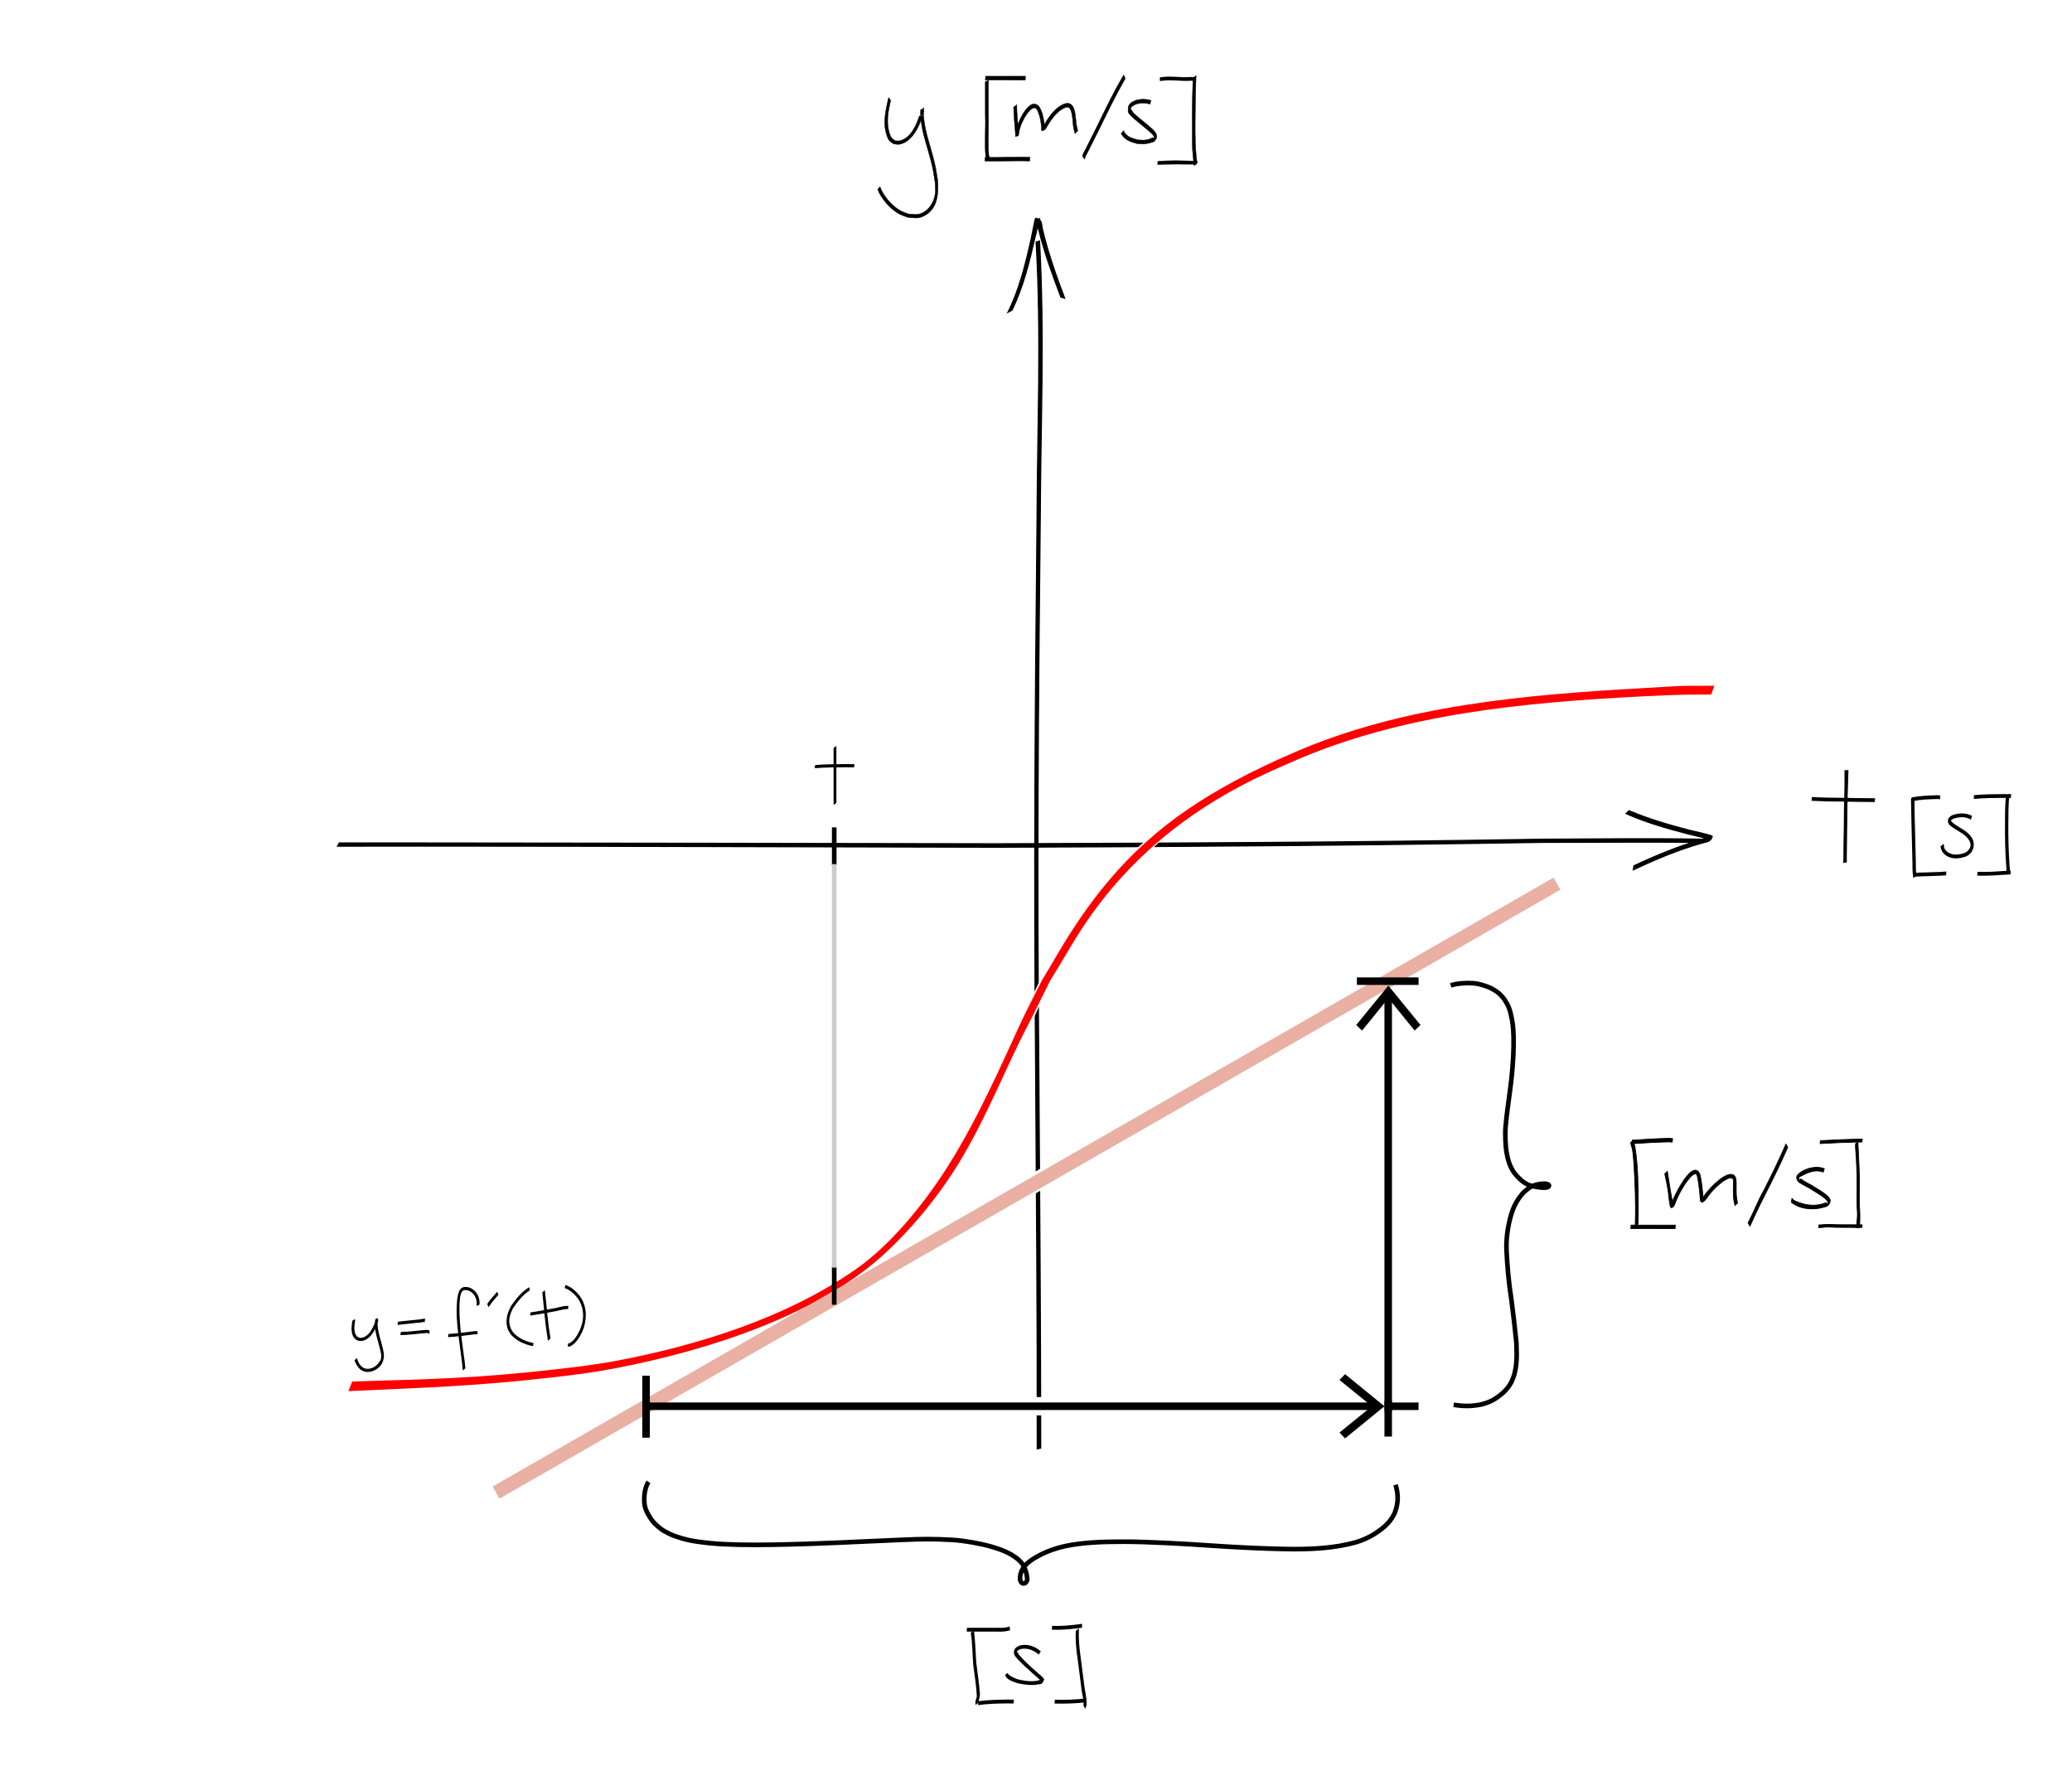
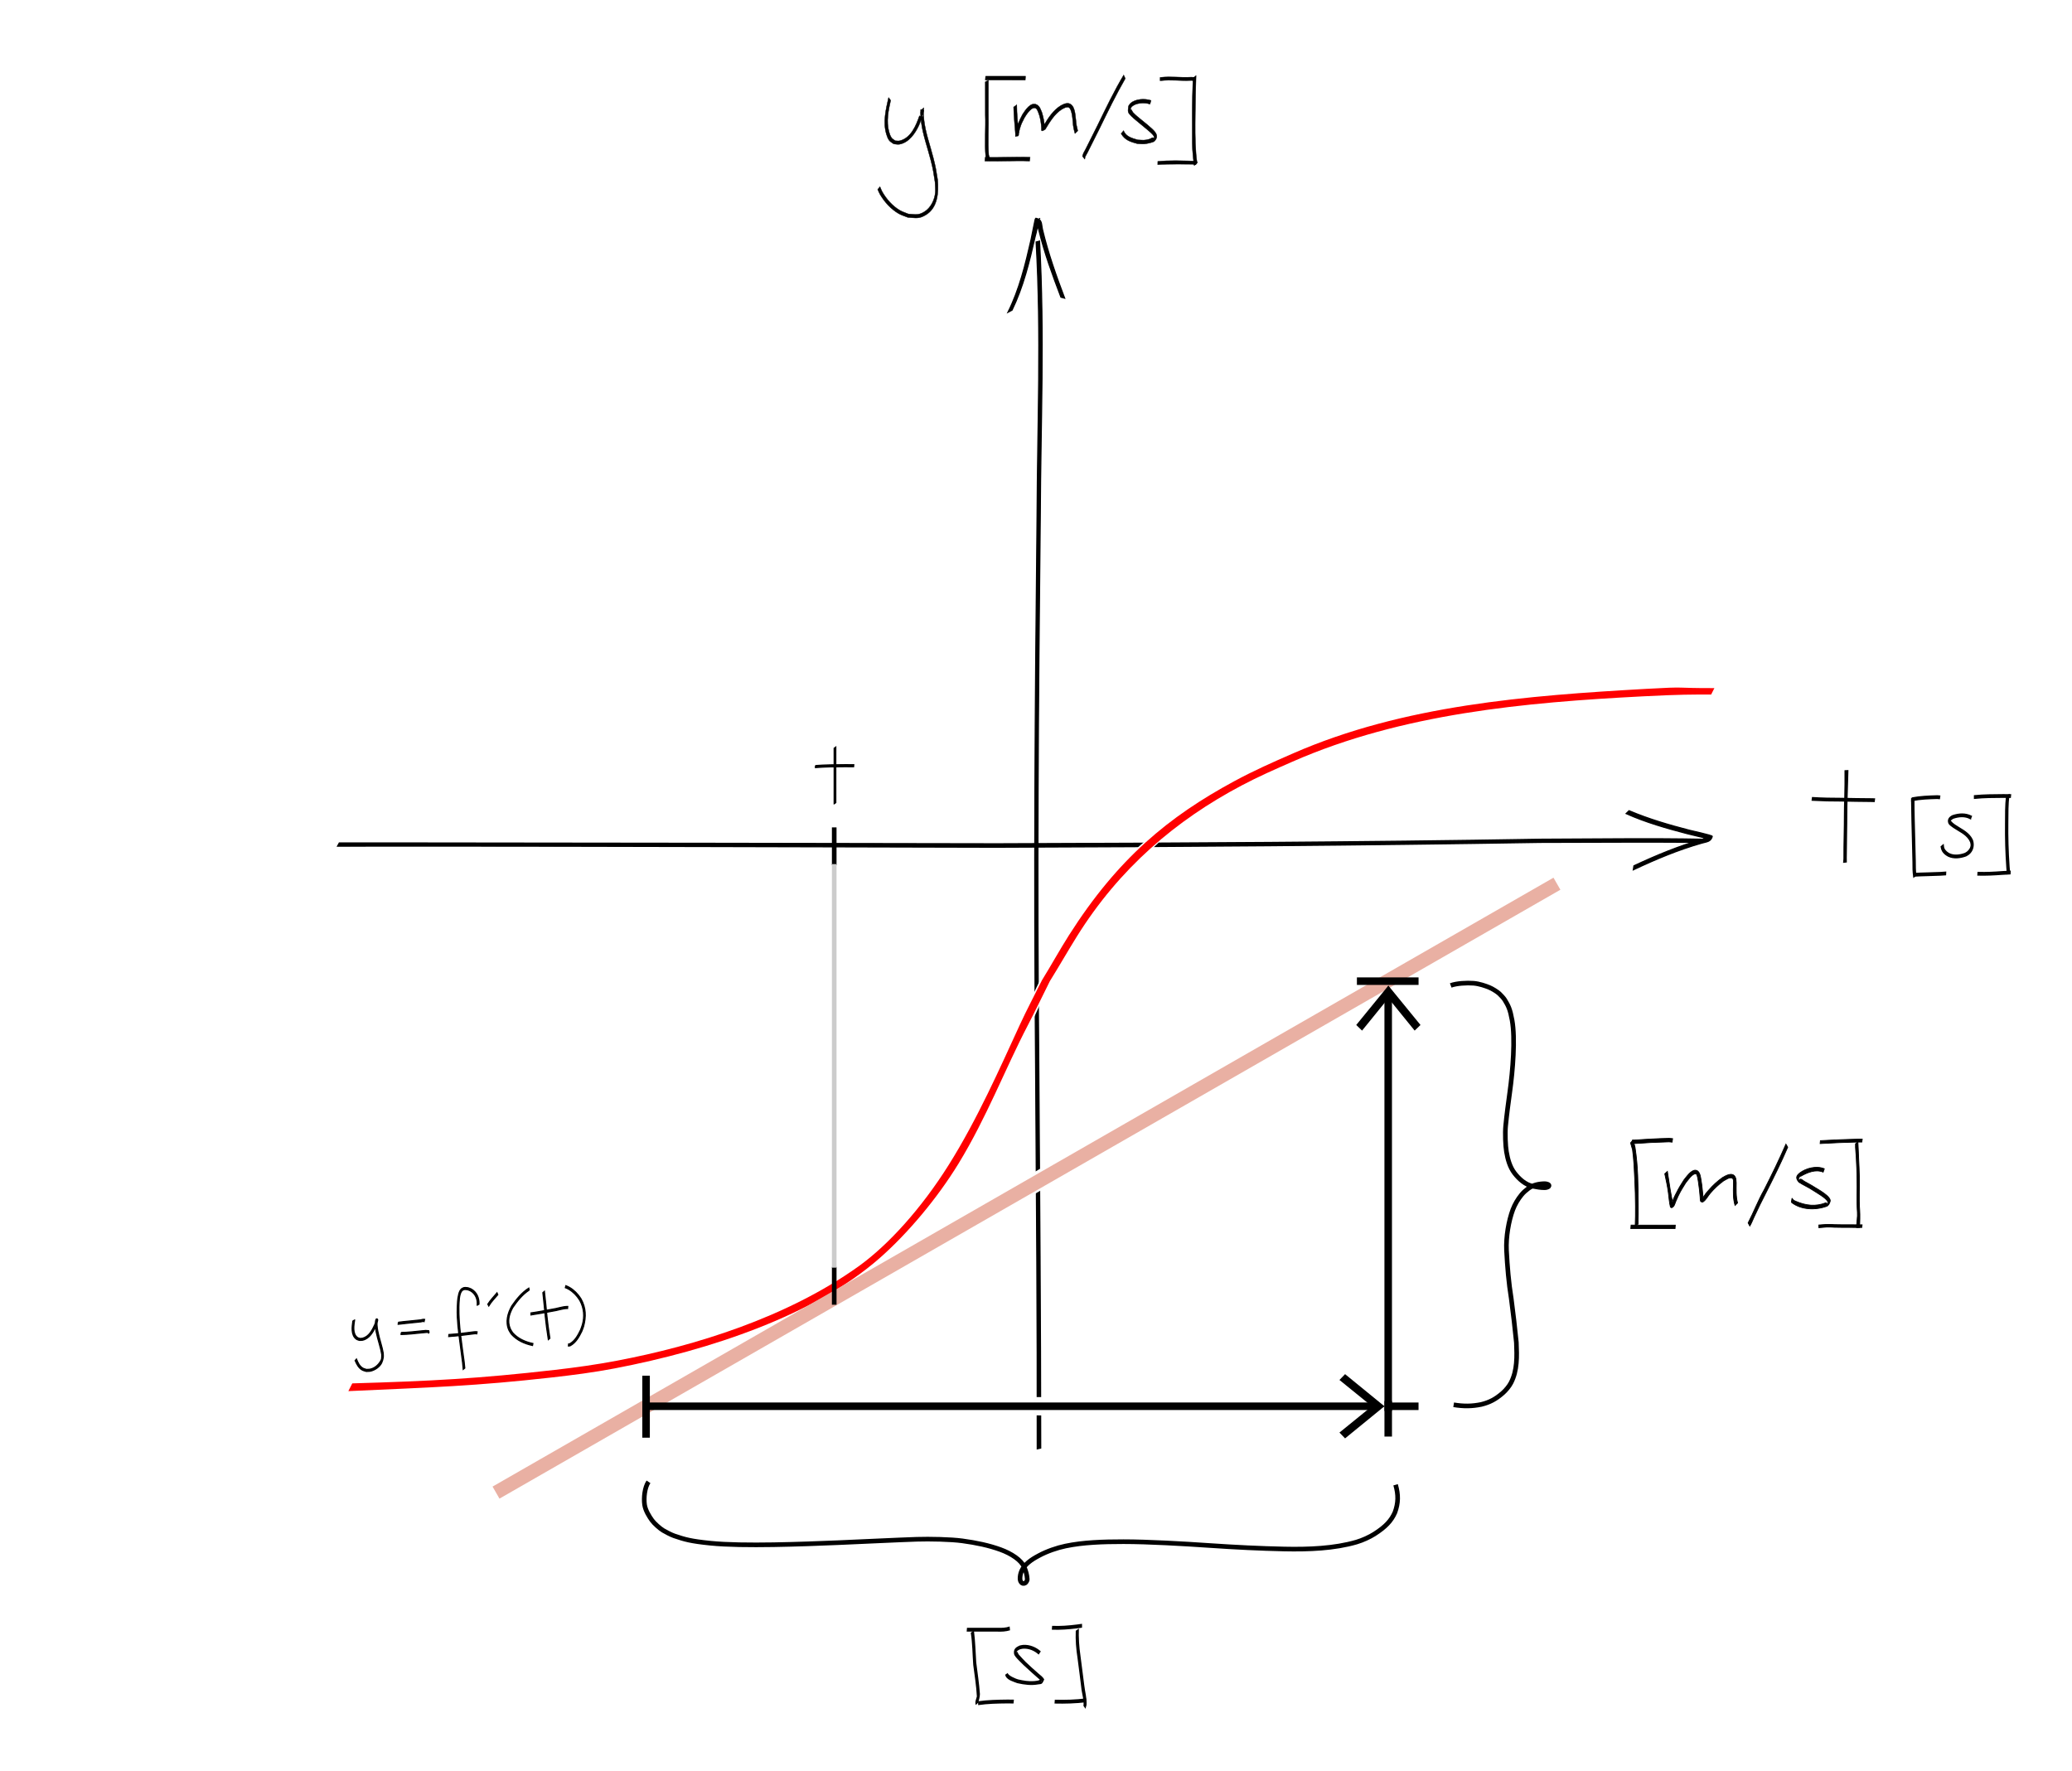
<svg xmlns="http://www.w3.org/2000/svg" width="550" height="470">
  <defs>
    <clipPath id="a">
      <path d="M226.254 254.46H228V279h-1.746zm0 0" />
    </clipPath>
    <clipPath id="b">
      <path d="M383 388h1.996v25.203H383Zm0 0" />
    </clipPath>
    <clipPath id="c">
      <path d="M383 254.46h1.996V279H383Zm0 0" />
    </clipPath>
    <clipPath id="d">
      <path d="M226.254 254.46H228V279h-1.746zm0 0" />
    </clipPath>
    <clipPath id="e">
      <path d="M383 388h1.996v25.203H383Zm0 0" />
    </clipPath>
    <clipPath id="f">
      <path d="M383 254.46h1.996V279H383Zm0 0" />
    </clipPath>
  </defs>
  <g clip-path="url(#a)" style="clip-rule:nonzero" transform="matrix(1.25 0 0 1.25 -247.594 -182.266)">
    <path d="M-88.897 68.034c0 1-.813 1.813-1.813 1.813a1.811 1.811 0 0 1-1.812-1.813 1.813 1.813 0 1 1 3.625 0zm0 0" style="fill:none;stroke:red;stroke-width:.797;stroke-linecap:butt;stroke-linejoin:miter;stroke-miterlimit:10;stroke-opacity:1" transform="matrix(1 0 0 -1 305.624 333.831)" />
  </g>
  <g clip-path="url(#b)" style="clip-rule:nonzero" transform="matrix(1.25 0 0 1.25 -247.594 -182.266)">
    <path d="M92.524-68.032a1.814 1.814 0 1 1-3.627-.003 1.814 1.814 0 0 1 3.627.003zm0 0" style="fill:none;stroke:red;stroke-width:.797;stroke-linecap:butt;stroke-linejoin:miter;stroke-miterlimit:10;stroke-opacity:1" transform="matrix(1 0 0 -1 305.624 333.831)" />
  </g>
  <g clip-path="url(#c)" style="clip-rule:nonzero" transform="matrix(1.25 0 0 1.25 -247.594 -182.266)">
    <path d="M92.524 68.034a1.814 1.814 0 1 1-3.627-.002 1.814 1.814 0 0 1 3.627.002zm0 0" style="fill:none;stroke:red;stroke-width:.797;stroke-linecap:butt;stroke-linejoin:miter;stroke-miterlimit:10;stroke-opacity:1" transform="matrix(1 0 0 -1 305.624 333.831)" />
  </g>
  <g clip-path="url(#b)" style="clip-rule:nonzero" transform="matrix(1.25 0 0 1.25 16.402 -182.266)">
    <path d="M92.524-68.032a1.814 1.814 0 1 1-3.627-.003 1.814 1.814 0 0 1 3.627.003zm0 0" style="fill:none;stroke:red;stroke-width:.797;stroke-linecap:butt;stroke-linejoin:miter;stroke-miterlimit:10;stroke-opacity:1" transform="matrix(1 0 0 -1 305.624 333.831)" />
  </g>
  <g clip-path="url(#c)" style="clip-rule:nonzero" transform="matrix(1.25 0 0 1.25 16.402 -182.266)">
    <path d="M92.524 68.034a1.814 1.814 0 1 1-3.627-.002 1.814 1.814 0 0 1 3.627.002zm0 0" style="fill:none;stroke:red;stroke-width:.797;stroke-linecap:butt;stroke-linejoin:miter;stroke-miterlimit:10;stroke-opacity:1" transform="matrix(1 0 0 -1 305.624 333.831)" />
  </g>
  <g clip-path="url(#d)" style="clip-rule:nonzero" transform="matrix(1.25 0 0 1.25 -3232.337 -1000.541)">
    <path d="M-88.897 68.034c0 1-.813 1.813-1.813 1.813a1.811 1.811 0 0 1-1.812-1.813 1.813 1.813 0 1 1 3.625 0zm0 0" style="fill:none;stroke:red;stroke-width:.797;stroke-linecap:butt;stroke-linejoin:miter;stroke-miterlimit:10;stroke-opacity:1" transform="matrix(1 0 0 -1 305.624 333.831)" />
  </g>
  <g clip-path="url(#e)" style="clip-rule:nonzero" transform="matrix(1.25 0 0 1.25 -3232.337 -1000.541)">
    <path d="M92.524-68.032a1.814 1.814 0 1 1-3.627-.003 1.814 1.814 0 0 1 3.627.003zm0 0" style="fill:none;stroke:red;stroke-width:.797;stroke-linecap:butt;stroke-linejoin:miter;stroke-miterlimit:10;stroke-opacity:1" transform="matrix(1 0 0 -1 305.624 333.831)" />
  </g>
  <g clip-path="url(#f)" style="clip-rule:nonzero" transform="matrix(1.25 0 0 1.25 -3232.337 -1000.541)">
    <path d="M92.524 68.034a1.814 1.814 0 1 1-3.627-.002 1.814 1.814 0 0 1 3.627.002zm0 0" style="fill:none;stroke:red;stroke-width:.797;stroke-linecap:butt;stroke-linejoin:miter;stroke-miterlimit:10;stroke-opacity:1" transform="matrix(1 0 0 -1 305.624 333.831)" />
  </g>
  <g clip-path="url(#d)" style="clip-rule:nonzero" transform="matrix(1.25 0 0 1.25 -2968.34 -1000.541)">
    <path d="M-88.897 68.034c0 1-.813 1.813-1.813 1.813a1.811 1.811 0 0 1-1.812-1.813 1.813 1.813 0 1 1 3.625 0zm0 0" style="fill:none;stroke:red;stroke-width:.797;stroke-linecap:butt;stroke-linejoin:miter;stroke-miterlimit:10;stroke-opacity:1" transform="matrix(1 0 0 -1 305.624 333.831)" />
  </g>
  <g clip-path="url(#e)" style="clip-rule:nonzero" transform="matrix(1.25 0 0 1.25 -2968.34 -1000.541)">
    <path d="M92.524-68.032a1.814 1.814 0 1 1-3.627-.003 1.814 1.814 0 0 1 3.627.003zm0 0" style="fill:none;stroke:red;stroke-width:.797;stroke-linecap:butt;stroke-linejoin:miter;stroke-miterlimit:10;stroke-opacity:1" transform="matrix(1 0 0 -1 305.624 333.831)" />
  </g>
  <g clip-path="url(#f)" style="clip-rule:nonzero" transform="matrix(1.25 0 0 1.25 -2968.34 -1000.541)">
    <path d="M92.524 68.034a1.814 1.814 0 1 1-3.627-.002 1.814 1.814 0 0 1 3.627.002zm0 0" style="fill:none;stroke:red;stroke-width:.797;stroke-linecap:butt;stroke-linejoin:miter;stroke-miterlimit:10;stroke-opacity:1" transform="matrix(1 0 0 -1 305.624 333.831)" />
  </g>
  <g style="display:inline">
    <path d="M275.325 357.854c.054-33.947-.216-67.896-.435-101.843-.46-51.949-.146-93.757.39-145.703.107-24.89 1.136-47.962-.248-72.834l.906-.244c1.354 24.891.312 47.979.193 72.887-.55 51.943-.867 93.748-.394 145.693.23 33.945.494 67.89.51 101.836zm157.093-169.406c5.161 2.193 10.56 3.771 15.982 5.172.234.082 6.2 1.363 6.117 1.644-.437 1.477-1.47 1.401-2.708 1.77-6.307 1.78-12.345 4.32-18.262 7.108l.165-1.071c5.95-2.779 12.021-5.3 18.348-7.099.552-.185 1.076-.598 1.656-.554.231.018.212.485.1.688-.068.123-.247-.138-.381-.18-.388-.125-.785-.219-1.179-.318-1.476-.373-2.965-.697-4.44-1.072-5.491-1.432-10.991-3.002-16.18-5.323z" style="fill:#000;fill-opacity:1;stroke:#000;stroke-width:.3;stroke-miterlimit:10;stroke-dasharray:none;stroke-opacity:1" transform="translate(.004 26.768)" />
    <path d="M451.417 196.842c-14.279-.101-27.206-.016-42.657.017-48.134.8-96.273 1.138-144.413 1.286-50.408-.1-100.815-.294-151.223-.303-16.924.009-9.078.002-23.539.02l.467-.853c14.454-.002 6.61-.002 23.528.003 50.402.044 100.803.12 151.205.212 48.144-.155 96.287-.38 144.426-1.209 14.536-.043 28.58-.27 42.805.005z" style="fill:#000;fill-opacity:1;stroke:#000;stroke-width:.3;stroke-miterlimit:10;stroke-dasharray:none;stroke-opacity:1" transform="translate(.004 26.768)" />
  </g>
  <g style="display:inline">
    <path d="m301.723 198.457 3.987.204 1.959-1.84-3.567-.455z" style="fill:#fdfdfd;fill-opacity:1;stroke:none;stroke-width:1.536;stroke-linecap:butt;stroke-linejoin:miter;stroke-miterlimit:4;stroke-dasharray:none;stroke-opacity:1" transform="translate(.004 26.768)" />
  </g>
  <path d="m273.851 264.804.308 6.01 1.99-4.391-.07-6.252z" style="display:inline;fill:#fdfdfd;fill-opacity:1;stroke:none;stroke-width:1.536;stroke-linecap:butt;stroke-linejoin:miter;stroke-miterlimit:4;stroke-dasharray:none;stroke-opacity:1" />
-   <path d="M93.511 366.742c20.833-.611 33.455-.881 53.796-3.21 5.522-.633 11.038-1.282 16.499-2.32 20.614-3.917 45.075-11.207 63.974-24.708 8.035-5.74 16.814-15.74 24.034-27.235 7.643-12.168 13.639-25.805 18.882-37.192 1.843-4.011 3.925-7.907 5.887-11.86 2.396-3.87 4.745-8.139 7.188-11.979 12.976-20.396 26.44-31.439 43.86-40.86 5.269-2.849 10.15-5.118 15.637-7.517 29.274-12.798 62.071-15.457 93.626-17.238 11.584-.654 6.901-.547 18.185-.575l-.868 2.327c-4.955 0-8.091-.038-18.109.479-31.41 1.622-63.91 4.56-93.029 17.345-4.702 2.064-8.967 3.928-13.507 6.328-17.425 9.212-32.39 21.92-43.71 40.064-2.39 3.831-4.781 8.03-7.173 11.86-1.96 3.928-3.853 7.89-5.881 11.782-5.935 11.39-10.907 24.444-18.345 36.621-5.649 9.249-13.463 18.54-20.94 25.115-17.19 15.115-44.924 24.431-70.39 29.303-5.483 1.049-11.028 1.764-16.575 2.389-20.44 2.303-31.797 2.624-54.084 3.636.348-.637.696-1.919 1.043-2.555z" style="fill:red;fill-opacity:1;stroke:none;stroke-width:.538;stroke-miterlimit:10;stroke-dasharray:none;stroke-opacity:1" />
+   <path d="M93.511 367.24c20.833-.611 33.455-1.255 53.796-3.584 5.522-.633 11.038-1.406 16.499-2.444 20.614-3.917 45.075-11.456 63.974-24.957 8.035-5.74 16.814-15.491 24.034-26.986 7.643-12.168 13.639-25.805 18.882-37.192 1.843-4.011 3.925-7.907 5.887-11.86 2.396-3.87 4.745-8.139 7.188-11.979 12.976-20.396 26.44-31.439 43.86-40.86 5.269-2.849 10.15-4.994 15.637-7.393 29.274-12.798 62.071-15.332 93.626-17.113 11.584-.654 6.901-.174 18.185-.202l-.868 1.705c-4.955 0-8.091-.038-18.109.479-31.41 1.622-63.91 4.56-93.029 17.345-4.702 2.064-8.967 3.928-13.507 6.328-17.425 9.212-32.39 21.92-43.71 40.064-2.39 3.831-4.781 8.03-7.173 11.86-1.96 3.928-3.853 7.89-5.881 11.782-5.935 11.39-10.907 24.444-18.345 36.621-5.649 9.249-13.463 18.54-20.94 25.115-17.19 15.115-44.924 24.431-70.39 29.303-5.483 1.049-11.028 1.764-16.575 2.389-20.44 2.303-31.797 2.624-54.084 3.636.348-.637.696-1.421 1.043-2.057z" style="fill:red;fill-opacity:1;stroke:none;stroke-width:.538;stroke-miterlimit:10;stroke-dasharray:none;stroke-opacity:1" />
  <g style="display:inline">
    <path d="m273.817 311.588.069 5.816 3.017-1.75v-5.86z" style="display:inline;fill:#fdfdfd;fill-opacity:1;stroke:none;stroke-width:1.997;stroke-linecap:butt;stroke-linejoin:miter;stroke-miterlimit:4;stroke-dasharray:none;stroke-opacity:1" />
    <path d="m131.664 396.236 281.616-161.64" style="fill:#e9b0a3;fill-opacity:1;stroke:#e9b0a3;stroke-width:3.687;stroke-linecap:butt;stroke-linejoin:miter;stroke-miterlimit:4;stroke-dasharray:none;stroke-opacity:1" />
  </g>
  <g style="display:inline">
    <path d="m274.39 370.883-.102 4.826 2.503.051v-4.893z" style="display:inline;fill:#fdfdfd;fill-opacity:1;stroke:none;stroke-width:1.997;stroke-linecap:butt;stroke-linejoin:miter;stroke-miterlimit:4;stroke-dasharray:none;stroke-opacity:1" />
    <g style="stroke:#000;stroke-width:1.3;stroke-miterlimit:4;stroke-dasharray:none;stroke-opacity:1">
      <path d="M321.117 223.735H195.15m-.104-5.281v10.715" style="display:inline;fill:none;stroke:#000;stroke-width:1.3;stroke-linecap:butt;stroke-linejoin:miter;stroke-miterlimit:4;stroke-dasharray:none;stroke-opacity:1" transform="translate(-128.133 29.608) scale(1.5362)" />
    </g>
    <path d="m357.042 364.787-1.491 1.547 9.881 8.02 2.051-1.043z" style="color:#000;font-style:normal;font-variant:normal;font-weight:400;font-stretch:normal;font-size:medium;line-height:normal;font-family:sans-serif;text-indent:0;text-align:start;text-decoration:none;text-decoration-line:none;text-decoration-style:solid;text-decoration-color:#000;letter-spacing:normal;word-spacing:normal;text-transform:none;writing-mode:lr-tb;direction:ltr;baseline-shift:baseline;text-anchor:start;white-space:normal;clip-rule:nonzero;display:inline;overflow:visible;visibility:visible;opacity:1;isolation:auto;mix-blend-mode:normal;color-interpolation:sRGB;color-interpolation-filters:linearRGB;solid-color:#000;solid-opacity:1;fill:#000;fill-opacity:1;fill-rule:nonzero;stroke:none;stroke-width:2.765;stroke-linecap:butt;stroke-linejoin:miter;stroke-miterlimit:4;stroke-dasharray:none;stroke-dashoffset:0;stroke-opacity:1;color-rendering:auto;image-rendering:auto;shape-rendering:auto;text-rendering:auto;enable-background:accumulate" />
    <path d="m357.042 381.842-1.491-1.547 9.881-8.02 2.051 1.043zm2.963-109.746 1.547 1.492 8.02-9.882-1.043-2.05z" style="color:#000;font-style:normal;font-variant:normal;font-weight:400;font-stretch:normal;font-size:medium;line-height:normal;font-family:sans-serif;text-indent:0;text-align:start;text-decoration:none;text-decoration-line:none;text-decoration-style:solid;text-decoration-color:#000;letter-spacing:normal;word-spacing:normal;text-transform:none;writing-mode:lr-tb;direction:ltr;baseline-shift:baseline;text-anchor:start;white-space:normal;clip-rule:nonzero;display:inline;overflow:visible;visibility:visible;opacity:1;isolation:auto;mix-blend-mode:normal;color-interpolation:sRGB;color-interpolation-filters:linearRGB;solid-color:#000;solid-opacity:1;fill:#000;fill-opacity:1;fill-rule:nonzero;stroke:none;stroke-width:2.765;stroke-linecap:butt;stroke-linejoin:miter;stroke-miterlimit:4;stroke-dasharray:none;stroke-dashoffset:0;stroke-opacity:1;color-rendering:auto;image-rendering:auto;shape-rendering:auto;text-rendering:auto;enable-background:accumulate" />
    <path d="m377.06 272.096-1.547 1.492-8.02-9.882 1.043-2.05z" style="color:#000;font-style:normal;font-variant:normal;font-weight:400;font-stretch:normal;font-size:medium;line-height:normal;font-family:sans-serif;text-indent:0;text-align:start;text-decoration:none;text-decoration-line:none;text-decoration-style:solid;text-decoration-color:#000;letter-spacing:normal;word-spacing:normal;text-transform:none;writing-mode:lr-tb;direction:ltr;baseline-shift:baseline;text-anchor:start;white-space:normal;clip-rule:nonzero;display:inline;overflow:visible;visibility:visible;opacity:1;isolation:auto;mix-blend-mode:normal;color-interpolation:sRGB;color-interpolation-filters:linearRGB;solid-color:#000;solid-opacity:1;fill:#000;fill-opacity:1;fill-rule:nonzero;stroke:none;stroke-width:1.997;stroke-linecap:butt;stroke-linejoin:miter;stroke-miterlimit:4;stroke-dasharray:none;stroke-dashoffset:0;stroke-opacity:1;color-rendering:auto;image-rendering:auto;shape-rendering:auto;text-rendering:auto;enable-background:accumulate" />
    <path d="M376.546 260.464h-16.362" style="display:inline;fill:none;stroke:#000;stroke-width:1.997;stroke-linecap:butt;stroke-linejoin:miter;stroke-miterlimit:4;stroke-dasharray:none;stroke-opacity:1" />
    <path d="M368.495 381.359v-9.429m-.433 1.388h8.478" style="display:inline;fill:#faa;stroke:#000;stroke-width:1.997;stroke-linecap:butt;stroke-linejoin:miter;stroke-miterlimit:4;stroke-dasharray:none;stroke-opacity:1" />
    <path d="M368.49 374.562V264.62" style="display:inline;fill:none;stroke:#000;stroke-width:1.997;stroke-linecap:butt;stroke-linejoin:miter;stroke-miterlimit:4;stroke-dasharray:none;stroke-opacity:1" />
  </g>
  <path d="M385.865 372.922c2.68.44 4.84.413 7.34-.096 2.186-.541 3.814-1.375 5.733-3.064.78-.688 1.662-1.749 2.137-2.662 1.715-3.299 1.592-7.034 1.435-10.712a358.74 358.74 0 0 0-1.35-11.618c-.69-4.25-1.044-8.552-1.266-12.855-.169-3.556.574-7.826 1.677-10.786a14.331 14.331 0 0 1 2.326-3.979c.518-.618 1.011-1.065 1.75-1.623 1.283-.97 2.862-1.292 4.449-1.3.29-.002 1.453.203.982.75-.066.077-.529.322-1.013.321-1.158 0-2.132-.18-3.265-.41-1.86-.381-3.566-1.866-4.79-3.47-1.26-1.652-1.798-3.7-2.134-5.69-.262-1.558-.4-4.861-.211-6.837.276-2.88.713-6.188 1.112-9.05.777-5.57 1.485-14.128.6-19.008-.533-2.932-.975-3.798-1.956-5.41-.286-.47-1.056-1.278-1.426-1.626-.539-.508-1.875-1.343-2.686-1.672-.968-.391-2.598-.983-4.173-1.107-1.794-.142-4.548.012-6.05.586M370.452 394.155c.782 2.679.735 4.84-.173 7.34-.963 2.186-2.447 3.814-5.458 5.733-1.225.78-3.115 1.662-4.741 2.137-5.877 1.714-12.667 1.986-19.22 1.842-6.376-.14-12.742-.445-20.018-.943-6.51-.445-16.047-1-22.63-1-5.52 0-10.73.18-15.393 1.158-2.249.471-4.917 1.385-7.02 2.526-1.07.58-1.891 1.036-2.841 1.83-1.652 1.38-2.265 2.929-2.19 4.513.012.29.418 1.47 1.366.944.132-.073.571-.545.542-1.029-.068-1.155-.348-2.135-.825-3.242-.782-1.818-3.39-3.555-6.315-4.613-3.008-1.09-6.344-1.802-10.108-2.309-3.086-.416-8.591-.528-12.115-.417-4.846.153-15.76.695-20.87.902-9.109.37-25.169 1.024-33.863.139-5.224-.532-6.766-.975-9.637-1.956-.836-.286-2.277-1.056-2.898-1.425-.905-.54-2.393-1.875-2.978-2.687-.697-.967-1.75-2.598-1.972-4.172-.253-1.794.022-4.549 1.043-6.05" style="display:inline;fill:none;fill-opacity:1;stroke:#000;stroke-width:1.229;stroke-linecap:butt;stroke-linejoin:miter;stroke-miterlimit:4;stroke-dasharray:none;stroke-dashoffset:0;stroke-opacity:1" />
  <g style="display:inline">
    <path d="M227.56 126.688v76.325" style="display:inline;fill:#c8b7b7;stroke:#999;stroke-width:0;stroke-linecap:butt;stroke-linejoin:miter;stroke-miterlimit:4;stroke-dasharray:none;stroke-opacity:1" transform="translate(-128.139 29.608) scale(1.5362)" />
    <path d="M227.56 199.663v6.53m0-82.488v6.53" style="display:inline;fill:none;stroke:#000;stroke-width:.8;stroke-linecap:butt;stroke-linejoin:miter;stroke-miterlimit:4;stroke-dasharray:none;stroke-opacity:1" transform="translate(-128.139 29.608) scale(1.5362)" />
    <path d="M227.56 130.047v69.741" style="display:inline;fill:#ccc;stroke:#ccc;stroke-width:.8;stroke-linecap:butt;stroke-linejoin:miter;stroke-miterlimit:4;stroke-dasharray:none;stroke-opacity:1" transform="translate(-128.139 29.608) scale(1.5362)" />
  </g>
  <path d="M451.81 204.565c2.508.15 5.015.205 7.526.198 2.596.042 5.184.12 7.78.114.64.009.357 0 .846.017l-.07.6c-.72-.024-.265-.006-.835-.02-2.595.003-5.183-.08-7.778-.12-2.517.007-5.029-.049-7.542-.19z" style="opacity:1;fill:#000;fill-opacity:1;stroke:#000;stroke-width:.395;stroke-linecap:butt;stroke-linejoin:miter;stroke-miterlimit:4;stroke-dasharray:none;stroke-dashoffset:0;stroke-opacity:1" transform="translate(23.323 4.491) scale(1.01333)" />
  <path d="M460.986 197.502c-.046 2.478-.146 4.355-.2 6.73-.13 3.168-.066 6.338-.144 9.506-.053 2.173-.035 4.64-.087 6.53-.01.36-.02.825 0 1.07l-.562.063c.03-.424.074-.588.074-.777-.004-2.012.015-4.38.073-6.565.084-3.167.013-6.337.145-9.504.05-2.351.102-4.617.068-7.022z" style="opacity:1;fill:#000;fill-opacity:1;stroke:#000;stroke-width:.395;stroke-linecap:butt;stroke-linejoin:miter;stroke-miterlimit:2.3;stroke-dasharray:none;stroke-dashoffset:0;stroke-opacity:1" transform="translate(23.323 4.491) scale(1.01333)" />
  <path d="M507.985 212.23c-.002 3.462.118 6.921.204 10.382.028 2.613.172 5.223.172 7.838.007.631.066 1.259.149 1.885l-.472.39a15.349 15.349 0 0 1-.175-1.927c.01-2.613-.135-5.22-.162-7.833-.08-3.464-.198-6.925-.222-10.391z" style="opacity:1;fill:#000;fill-opacity:1;stroke:#000;stroke-width:.4;stroke-linecap:butt;stroke-linejoin:miter;stroke-miterlimit:4;stroke-dasharray:none;stroke-dashoffset:0;stroke-opacity:1" />
  <path d="M477.784 204.667c2.202-.431 4.459-.506 6.697-.575l.577.052-.078.597-.537-.05c-2.223.063-4.465.141-6.651.58l-.007-.604zM494.246 204.061c2.49-.238 4.996-.242 7.495-.26.623.01 1.247-.014 1.87.01l-.062.603c-.617-.029-1.235-.006-1.853-.016-2.484.014-4.977.017-7.45.267v-.603zM493.128 209.981c-1.434-.748-3.032-.608-4.516-.113-.3.148-1 .546-.786 1.03.024.055.121-.086.171-.053.152.099.231.281.367.402.197.174.418.319.627.478 1.461 1.002 3.178 1.723 4.22 3.225.166.24.283.512.424.768.427 1.314.101 2.765-1.032 3.623-.207.157-.442.27-.664.406-1.432.519-3.14.75-4.574.07-.273-.13-.506-.33-.76-.496-.71-.61-.914-1.047-1.088-1.928l.459-.391c.072.83.23 1.177.866 1.768.224.155.428.345.673.466 1.334.659 2.957.428 4.287-.074.198-.129.411-.237.595-.386.555-.449 1.008-1.166.986-1.897-.007-.235-.082-.462-.123-.692-.124-.244-.222-.502-.372-.731-.988-1.512-2.715-2.2-4.15-3.186-.17-.126-1.03-.714-1.151-.983-.44-.975.137-1.639.968-2.017 1.615-.508 3.236-.634 4.795.15l-.222.56z" style="opacity:1;fill:#000;fill-opacity:1;stroke:#000;stroke-width:.395;stroke-linecap:butt;stroke-linejoin:miter;stroke-miterlimit:4;stroke-dasharray:none;stroke-dashoffset:0;stroke-opacity:1" transform="translate(23.323 4.491) scale(1.01333)" />
  <path d="M508.195 231.914c2.285-.133 4.573-.126 6.86-.246 1.022-.066.566-.033 1.367-.096l-.031.61c-.807.06-.349.028-1.376.09-2.294.117-4.593.115-6.887.248l.066-.607zM525.105 231.65c2.129.063 4.251-.044 6.375-.207a50.955 61.442 0 0 1 2.052-.121l-.033.611a40.3 40.3 0 0 0-2.04.115c-2.13.16-4.259.263-6.394.21z" style="opacity:1;fill:#000;fill-opacity:1;stroke:#000;stroke-width:.4;stroke-linecap:butt;stroke-linejoin:miter;stroke-miterlimit:4;stroke-dasharray:none;stroke-dashoffset:0;stroke-opacity:1" />
  <path d="M533.188 211.096c-.292 2.385-.271 4.796-.283 7.194-.053 3.907.065 7.813.334 11.71l.115 1.416-.474.376-.115-1.419a140.93 140.93 0 0 1-.349-11.731c.006-2.41-.015-4.828.25-7.227z" style="opacity:1;fill:#000;fill-opacity:1;stroke:#000;stroke-width:.4;stroke-linecap:butt;stroke-linejoin:miter;stroke-miterlimit:4;stroke-dasharray:none;stroke-dashoffset:0;stroke-opacity:1" />
  <path d="M267.555 82.903c3.02-6.08 4.64-12.704 6.13-19.29.086-.227 1.09-5.72 1.21-5.693 1.852.41 1.441 1.407 1.865 3.159 1.486 6.171 3.594 12.15 5.845 18.076l-.984-.26c-2.26-5.95-4.38-11.688-5.884-17.883-.678-2.782-1.174-1.452.252-3.021.055-.061-.12.123-.142.201-.484 1.747-.56 2.898-1.079 4.637-1.499 6.654-3.14 13.33-6.126 19.5z" style="display:inline;fill:#000;fill-opacity:1;stroke:#000;stroke-width:.3;stroke-miterlimit:10;stroke-dasharray:none;stroke-opacity:1" />
  <path d="M249.765 14.93c2.223-.158 4.449-.281 6.677-.336l.625.056-.083.641-.584-.054a138.2 138.2 0 0 0-6.686.339l.05-.645z" style="opacity:1;fill:#000;fill-opacity:1;stroke:#000;stroke-width:.137;stroke-linecap:butt;stroke-linejoin:miter;stroke-miterlimit:2.3;stroke-dasharray:none;stroke-dashoffset:0;stroke-opacity:1" transform="translate(68.822 280.886) scale(1.45939)" />
  <path d="M249.831 14.928c.098.285.364 1.032.402 1.279.572 3.74.533 6.52.588 10.302a90.94 90.94 0 0 1-.03 3.686l-.527.371c.043-1.427.062-2.254.048-3.682a110.553 110.553 0 0 0-.123-4.623c-.066-1.603-.176-3.948-.413-5.598l-.357-1.233.412-.502z" style="opacity:1;fill:#000;fill-opacity:1;stroke:#000;stroke-width:.137;stroke-linecap:butt;stroke-linejoin:miter;stroke-miterlimit:2.3;stroke-dasharray:none;stroke-dashoffset:0;stroke-opacity:1" transform="translate(68.822 280.886) scale(1.45939)" />
  <path d="M493.178 303.092c.103 3.034.307 6.06.382 9.098.082 3.03-.14 6.023.086 9.036.095 1.279.025 3.383-.015 4.627l-.83.013c.047-1.419.32-2.836.231-4.041-.221-3.027-.017-6.03-.103-9.072a101.633 120.603 0 0 0-.207-5.55c-.054-.884-.152-1.766-.19-2.652-.012-.3 0-.6 0-.901z" style="opacity:1;fill:#000;fill-opacity:1;stroke:#000;stroke-width:.2;stroke-linecap:butt;stroke-linejoin:miter;stroke-miterlimit:2.3;stroke-dasharray:none;stroke-dashoffset:0;stroke-opacity:1" />
  <path d="M483.213 302.805c3.305-.184 6.615-.33 9.928-.408.394 0 .791-.022 1.187-.006l-.101.782c-.381-.015-.763.005-1.146.003-3.317.073-6.631.218-9.943.409l.073-.78z" style="opacity:1;fill:#000;fill-opacity:1;stroke:#000;stroke-width:.2;stroke-linecap:butt;stroke-linejoin:miter;stroke-miterlimit:2.3;stroke-dasharray:none;stroke-dashoffset:0;stroke-opacity:1" />
  <path d="M284.453 20.744c-1.387-.569-2.856.064-4.08.748-.126-.178-.568.581-.336.685.11.048.198-.197.314-.17.248.058.433.267.652.396.6.351 1.226.657 1.807 1.037.539.352 3.232 1.774 2.906 2.654-.116.313-.202.61-.552.837-2.126.794-4.726.68-6.456-.664-.055-.142.01-.344.081-.788.215.364.357.428.687.57 1.834.79 3.591 1 5.481.268.085.054.471.398.333-.163-.158-.643-2.17-1.75-2.71-2.114-.812-.549-1.739-.932-2.548-1.47-.666-.78-.439-1.22.216-1.712 1.062-.798 2.917-1.339 4.417-.728l-.212.614zM278.008 16.212c-1.211 2.816-2.575 5.557-3.96 8.29a111.804 111.804 0 0 0-2.18 4.454c-.243.52-.453 1.106-.757 1.599l-.312-.57c1.032-1.98 1.818-4.09 2.928-6.033 1.386-2.735 2.731-5.486 3.952-8.3zM257.14 26.643c-.359-.396.462-1.82.608-2.109.555-1.105.73-1.328 1.389-2.384.408-.476 1.284-1.832 2.11-1.753.823.078.901 1.293 1.01 1.849.047.316.099.631.14.948.07.535.13 1.137.176 1.679.015.169.018.339.038.507.03.252.118.361-.009.165.148-.558.69-1.123 1.052-1.544a13.8 13.8 0 0 1 2.49-2.27c.592-.344 1.721-1.018 2.266-.19.223.34.203.757.233 1.136 0 1.222-.082 2.483.242 3.673l-.458.46c-.382-1.2-.326-2.495-.298-3.74-.002-.227.102-1.037-.187-1.211-.497-.3-1.253.311-1.626.492a13.95 13.95 0 0 0-2.4 2.238c-.352.419-.624.902-.994 1.306-.107.117-.247.199-.37.298-.118-.032-.263-.015-.353-.098-.124-.114-.125-.758-.13-.818a31.84 31.84 0 0 0-.295-2.605c-.016-.106-.194-1.597-.466-1.63-.68-.084-1.567 1.32-1.875 1.676-.643 1.05-.81 1.265-1.347 2.363-.158.323-.296.656-.437.987-.178.42-.244.94-.739 1.146-.085.036-.163-.086-.245-.13-.205-.846-.256-1.716-.37-2.58-.18-1.359-.379-2.117-.655-3.46l.48-.436c.329 2.312.644 4.19 1.02 6.035zM249.513 30.38c1.99.004 3.978.003 5.967.003l2.081-.001-.05.642h-2.082c-1.989 0-3.977 0-5.966.002z" style="opacity:1;fill:#000;fill-opacity:1;stroke:#000;stroke-width:.137;stroke-linecap:butt;stroke-linejoin:miter;stroke-miterlimit:2.3;stroke-dasharray:none;stroke-dashoffset:0;stroke-opacity:1" transform="translate(68.822 280.886) scale(1.45939)" />
  <path d="M482.784 325.191c3.7-.33 2.517-.049 6.237-.063a656.32 656.32 0 0 1 5.269.011l-.082.715a416.7 416.7 0 0 0-5.257-.02c-3.692.013-2.485-.266-6.155.074z" style="opacity:1;fill:#000;fill-opacity:1;stroke:#000;stroke-width:.2;stroke-linecap:butt;stroke-linejoin:miter;stroke-miterlimit:2.3;stroke-dasharray:none;stroke-dashoffset:0;stroke-opacity:1" />
  <path d="M236.42 26.647c-.618 2.719-1.193 5.617-.426 8.375.151.543.336 1.095.66 1.555.245.345.664.524.995.786.402 0 .816.097 1.206 0 2.964-.733 4.315-4.052 5.201-6.605 2.197.861-.15-1.511.353-1.63.24-.055.602-.215.74-.01.207.303-.018.735 0 1.104.025.555.085 1.11.128 1.665.407 3.44 1.622 6.702 2.47 10.04.701 2.76.689 3.038 1.15 5.814.283 3.317.058 7.426-3.192 9.34-1.866 1.1-2.628.744-4.701.639-.82-.339-1.69-.574-2.458-1.016-2.03-1.165-3.75-3.073-4.93-5.074-.25-.426-.425-.894-.638-1.341l.611-.715c.191.431.341.882.571 1.293 1.09 1.942 2.732 3.8 4.658 4.947.713.423 1.524.652 2.286.978 1.89.104 2.609.446 4.295-.593 1.685-1.04 2.733-3.21 2.872-5.138.065-.9-.05-1.806-.074-2.709-.434-2.705-.434-3.083-1.112-5.773-.85-3.367-2.09-6.647-2.541-10.108-.051-.563-.116-1.124-.153-1.69-.089-1.317-.238-1.174.807-2.18.05-.051.01.144 0 .215-.23 1.426-.247 1.348-.616 2.718-.209.557-.379 1.13-.626 1.67-.983 2.148-2.66 4.641-5.191 5.095-.499.09-1.013-.058-1.518-.086-.402-.31-.9-.523-1.206-.927-.365-.48-.572-1.068-.747-1.644-.977-3.21-.144-6.597.574-9.76l.553.765zM262.368 21.317c-.006 2.924-.006 5.847-.006 8.77.114 3.385-.188 7.654.093 11.034.24.811.073.47.413 1.036l-.67.528c-.453-.632-.24-.26-.548-1.14-.33-3.386.029-7.664-.107-11.055 0-2.921 0-5.843-.006-8.765l.832-.408zM261.617 20.232c3.534.008 7.068.006 10.603 0l-.072 1.022c-3.535-.009-7.069-.009-10.603-.002l.072-1.021zM307.96 20.538c3.246-.33 5.061.105 8.32-.063l.826.06-.096.882-.774-.057c-3.25.16-5.055-.274-8.29.068zM305.253 27.646c-1.366-.492-3.926-.394-4.933.795-.147.175-.19.416-.284.625.08.003.185-.05.239.01.213.234.3.562.505.803.496.576 1.824 1.634 2.347 2.06 2.15 1.762.754.564 2.695 2.27.949.915 1.88 1.916.654 3.24-.385.417-2.39.747-2.795.77-.59.037-1.183-.05-1.774-.073-1.844-.491-3.342-.96-4.313-2.68l.661-.787c.588 1.598 2.265 2.014 3.754 2.452 1.462.06 1.707.194 3.088-.199.324-.092.595-.346.928-.406.117-.02.261.3.3.187.23-.639-.72-1.328-.97-1.598-1.322-1.173-2.722-2.241-4.061-3.393-.362-.31-1.661-1.39-1.811-1.995-.127-.506.045-1.043.068-1.566.168-.236.292-.512.505-.71 1.352-1.256 3.838-1.33 5.489-.79z" style="opacity:1;fill:#000;fill-opacity:1;stroke:#000;stroke-width:.1;stroke-linecap:butt;stroke-linejoin:miter;stroke-miterlimit:2.3;stroke-dasharray:none;stroke-dashoffset:0;stroke-opacity:1" />
  <path d="M389.024 204.654c-1.695 2.954-3.184 6.021-4.675 9.082-.756 1.459-1.45 2.947-2.208 4.406-.483.93-.367.476-.477 1.187l-.43-.558c.244-.766.054-.262.557-1.233.755-1.456 1.454-2.94 2.205-4.397 1.504-3.081 2.983-6.189 4.744-9.132zM369.288 209.428c.007 1.707.203 3.41.335 5.111.018.208.147.808-.536.5-.149-.068.032-.325.06-.485.257-1.54.48-2.017 1.193-3.383.479-.716 1.492-2.389 2.633-1.741.526.298.681.914.898 1.412.255.89.479 1.82.47 2.753-.001.124-.13-.213-.186-.324.82-1.39 1.756-2.876 3.18-3.723.213-.126.45-.209.675-.314.204-.025.407-.102.61-.077 1.289.158 1.294 2.127 1.424 3.048.04.665.172 1.315.34 1.957l-.504.493c-.187-.653-.346-1.312-.37-1.996-.073-.522-.15-2.693-.894-2.799-.163-.023-.326.045-.49.067-.202.099-.415.178-.606.297-1.372.86-2.232 2.33-3.051 3.677-.188.091-.358.238-.564.272-.185.031-.12-.36-.13-.549a9.999 9.999 0 0 0-.372-2.261c-.074-.203-.317-1.034-.568-1.244-.757-.63-1.89 1.236-2.144 1.656-.543 1.095-.522.938-.87 2.063-.193.62.003.975-.726 1.384-.072.04-.016-.164-.024-.246-.125-1.71-.323-3.42-.353-5.134z" style="opacity:1;fill:#000;fill-opacity:1;stroke:#000;stroke-width:.069;stroke-linecap:butt;stroke-linejoin:miter;stroke-miterlimit:2.3;stroke-dasharray:none;stroke-dashoffset:0;stroke-opacity:1" transform="translate(-269.043 -277.816) scale(1.45939)" />
  <path d="M261.522 41.735c3.97.145 7.945-.151 11.912.01l-.127 1.01c-3.961-.167-7.93.13-11.894-.004zM317.49 20.073c-.093 3.51-.18 6.563-.212 9.845-.038 3.95-.091 6.996.206 10.941.062.807.177 1.61.292 2.411l-.776.673c-.12-.813-.244-1.624-.311-2.445-.102-1.228-.199-2.157-.203-3.412-.01-2.815-.012-4.744-.022-7.558-.012-3.28.118-6.513.204-9.839z" style="opacity:1;fill:#000;fill-opacity:1;stroke:#000;stroke-width:.1;stroke-linecap:butt;stroke-linejoin:miter;stroke-miterlimit:2.3;stroke-dasharray:none;stroke-dashoffset:0;stroke-opacity:1" />
  <path d="M307.33 42.851c3.129-.32 6.286-.177 9.425-.106 1.852.051-3.088-.087-1.355-.034.765.025 1.949.118 2.394.36l-.384.665c-.269-.077-.68-.146-.888-.141-.382.01-6.808-.11-9.205.112z" style="opacity:1;fill:#000;fill-opacity:1;stroke:#000;stroke-width:.1;stroke-linecap:butt;stroke-linejoin:miter;stroke-miterlimit:2.3;stroke-dasharray:none;stroke-dashoffset:0;stroke-opacity:1" />
  <path d="M239.228 409.673c3.538.007 4.484.006 8.022.003 1.06.03 2.148.022 3.153-.349l.101 1.01c-1.078.333-2.208.393-3.333.343-3.538-.003-4.484-.003-8.022.003l.08-1.01z" style="opacity:1;fill:#000;fill-opacity:1;stroke:#000;stroke-width:0;stroke-linecap:butt;stroke-linejoin:miter;stroke-miterlimit:2.3;stroke-dasharray:none;stroke-dashoffset:0;stroke-opacity:1" transform="translate(14.261 16.986) scale(1.01333)" />
  <path d="M241.046 410.372c.365 2.784.421 5.592.61 8.39.333 2.757.778 5.5.962 8.272-.016.808-.264 1.583-.456 2.36-.03.118.044-.242.103-.348.025-.044.004.101.006.152l-.73.708c-.319-.822.144-1.603.277-2.25-.144-2.775-.593-5.52-.951-8.272-.208-2.805-.204-5.63-.643-8.416l.821-.596z" style="opacity:1;fill:#000;fill-opacity:1;stroke:#000;stroke-width:0;stroke-linecap:butt;stroke-linejoin:miter;stroke-miterlimit:2.3;stroke-dasharray:none;stroke-dashoffset:0;stroke-opacity:1" transform="translate(14.261 16.986) scale(1.01333)" />
  <path d="M242.13 428.922c2.536-.36 5.105-.408 7.663-.44a60.228 60.228 0 0 1 1.726.012l-.094 1.012a48.488 48.488 0 0 0-1.705-.016c-2.524.028-5.06.073-7.56.446l-.03-1.015zm15.877-12.222c-1.077-1.036-2.65-1.677-4.164-1.541-.273.025-.535.12-.803.18-.348.21-.723.335-.86.768-.026.08.148-.194.21-.138.19.174.22.468.374.674.264.352 1.613 1.743 1.83 1.97 1.085 1.047 2.218 2.043 3.35 3.04.574.506 1.18.886 1.519 1.572-.207.35-.31.787-.621 1.05-.229.194-.579.162-.874.216-1.907.352-3.69.111-5.56-.31-.962-.382-2.473-.75-3.034-1.772-.074-.136-.084-.3-.127-.449l.844-.566c-.056.054-.177.083-.169.16.064.646 2.244 1.536 2.687 1.64 1.4.318 2.725.558 4.17.452a9.406 9.406 0 0 0 1.128-.165c.244-.048.5-.316.72-.198.188.1.06.422.091.633.135-.44.127-.17-.442-.669-1.411-1.236-2.822-2.473-4.185-3.762-.467-.485-2.413-2.229-2.525-2.925-.211-1.304.46-1.795 1.442-2.233.31-.058.616-.153.931-.175 1.69-.115 3.4.583 4.632 1.703l-.564.844zm3.527-7.537c2.18.108 4.333-.076 6.493-.345a50.73 50.73 0 0 0 1.34-.185l.002 1.016c-.45.065-.902.124-1.353.18-2.183.268-4.36.442-6.562.346l.08-1.012zm7.008.7c-.093 2.398.07 4.775.415 7.147.343 2.545.67 5.092.984 7.642.185 1.738.731 3.486.608 5.245l-.286 1-.551-.854-.034.376c.383-1.38-.41-3.685-.514-5.121-.294-2.547-.652-5.086-.97-7.63-.376-2.39-.57-4.787-.473-7.209l.82-.596z" style="opacity:1;fill:#000;fill-opacity:1;stroke:#000;stroke-width:0;stroke-linecap:butt;stroke-linejoin:miter;stroke-miterlimit:2.3;stroke-dasharray:none;stroke-dashoffset:0;stroke-opacity:1" transform="translate(14.261 16.986) scale(1.01333)" />
  <path d="M262.24 428.513c2.739.081 5.457 0 8.175-.346l-.01 1.012c-2.741.337-5.484.412-8.245.344l.08-1.01z" style="opacity:1;fill:#000;fill-opacity:1;stroke:#000;stroke-width:0;stroke-linecap:butt;stroke-linejoin:miter;stroke-miterlimit:2.3;stroke-dasharray:none;stroke-dashoffset:0;stroke-opacity:1" transform="translate(14.261 16.986) scale(1.01333)" />
  <path d="M216.464 203.228c2.615-.195 5.24-.217 7.86-.233.77-.003 1.54 0 2.31.007l-.047.54a113.42 113.42 0 0 0-2.304-.014c-2.611.012-5.227.033-7.831.239l.012-.54zM126.68 346.489c.135-1.511-.436-3.034-1.807-3.814-.241-.137-.518-.2-.777-.3-.527-.04-.878-.174-1.34.172-.97.726-.89 3.462-.948 4.431-.074 4.881.771 9.712 1.398 14.537l.165 1.667-.412.335-.155-1.663c-.477-3.703-.124-.977-.657-5.032-.416-3.168-.868-6.34-.777-9.546.072-1.425.047-2.274.383-3.662.15-.62.373-1.248.946-1.602.565-.348.931-.209 1.546-.153.284.11.587.18.853.33 1.462.818 2.13 2.404 2.047 4.023l-.464.277zM106.505 353.727c1.867-.02 3.724-.266 5.581-.447.03-.004 1.668-.16 1.681-.122.06.174.084.36.126.54-.09.125-.048.066-.13.175l-.247-.482c.038-.078.029-.04.034-.114.05.14.108.277.148.42.003.01-.02-.003-.03-.003a9.393 9.393 0 0 0-.42.02c-.313.023-.91.078-1.175.102-1.867.18-3.734.425-5.61.45l.042-.54zM105.743 351.012c1.869-.252 3.755-.369 5.626-.598.449.01.903-.269 1.347-.175l-.13.527c-.055-.06-1.194.248-1.224.185-1.884.224-3.78.352-5.662.6l.043-.54zM94.128 350.415c-.2 1.4-.607 3.642.755 4.642.188.138.435.169.653.253.248-.022.505 0 .746-.068 1.703-.48 2.53-2.15 3.205-3.62.207-.59.296-.706.352-1.26.007-.072-.09.145-.054.207.064.115.226.145.31.247.027.033 0 .086-.001.129-.008.246-.019.492-.028.739.133 2.15.892 4.182 1.395 6.257.101.416.174.838.26 1.258.002.394.068.793.005 1.183a5.144 5.144 0 0 1-.421 1.423c-.507 1.049-1.764 1.894-2.864 2.167-.39.096-.799.066-1.198.098-.37-.129-.77-.19-1.108-.387-.974-.562-1.438-1.526-1.866-2.501l.355-.403c.368.913.768 1.841 1.653 2.389.298.184.656.245.984.368.368-.031.746 0 1.103-.093 1.145-.295 2.044-1.084 2.636-2.078.125-.21.248-.432.291-.672.067-.372.023-.757.035-1.135-.082-.415-.147-.833-.246-1.244-.5-2.101-1.279-4.149-1.453-6.32 0-.04-.073-2.44.587-1.755.179.186-.387 1.711-.45 1.841-.74 1.544-1.681 3.267-3.504 3.7-.285.067-.584.03-.876.046-.26-.103-.552-.148-.78-.31-1.48-1.049-1.16-3.307-.94-4.825l.463-.276z" style="opacity:1;fill:#000;fill-opacity:1;stroke:#000;stroke-width:.3;stroke-linecap:butt;stroke-linejoin:miter;stroke-miterlimit:2.3;stroke-dasharray:none;stroke-dashoffset:0;stroke-opacity:1" />
  <path d="M221.418 213.39c.003-2.125.003-4.25.003-6.374l-.001-6.718-.001-1.663.439-.319c-.003.555 0 1.11-.001 1.666l-.001 6.72c0 2.123 0 4.247.003 6.37l-.437.318zM119.154 354.27c2.243-.152 4.475-.425 6.702-.73.609-.023.347-.04.787.012l-.079.535c-.382-.05-.146-.031-.71-.01-2.24.3-4.487.576-6.742.732l.042-.539zm12.982-10.573c-.821.976-1.743 1.89-2.399 2.991l-.249-.479c.703-1.085 1.604-2.023 2.436-3.009zm8.336-1.222c-1.804 1.189-3.182 2.903-4.38 4.673-.963 1.795-1.484 3.631-.63 5.603.156.361.402.676.604 1.014 1.412 1.61 3.338 2.45 5.39 2.893l-.105.527c-2.129-.463-4.122-1.339-5.605-2.992-.22-.354-.487-.683-.66-1.062-.985-2.148-.335-4.512.77-6.463 1.24-1.792 2.652-3.535 4.508-4.722l.108.53zm4.037.328c.262 2.17.451 4.35.662 6.525.177 1.848.451 3.683.729 5.517.02.141.042.282.064.423l-.41.352-.063-.423c-.276-1.84-.556-3.68-.735-5.533-.209-2.17-.406-4.34-.654-6.505l.407-.356z" style="opacity:1;fill:#000;fill-opacity:1;stroke:#000;stroke-width:.3;stroke-linecap:butt;stroke-linejoin:miter;stroke-miterlimit:2.3;stroke-dasharray:none;stroke-dashoffset:0;stroke-opacity:1" />
  <path d="M140.938 348.534c1.906-.265 3.793-.644 5.685-.988 1.294-.173 2.55-.67 3.859-.726.075.003.15.006.226.007l-.053.54c-.067-.004-.135-.005-.202-.007-1.295.061-2.538.556-3.819.72-1.896.346-3.787.723-5.696.995v-.541z" style="opacity:1;fill:#000;fill-opacity:1;stroke:#000;stroke-width:.3;stroke-linecap:butt;stroke-linejoin:miter;stroke-miterlimit:2.3;stroke-dasharray:none;stroke-dashoffset:0;stroke-opacity:1" />
  <path d="M150.207 341.308c1.306.491 2.44 1.42 3.314 2.5.259.32.475.673.712 1.01 1.313 2.383 1.376 4.703.675 7.305-.122.45-.322.876-.483 1.314-.72 1.462-1.567 3.007-3.053 3.805-.35.092-.185.077-.49.069l.052-.54c.191.008.08.017.331-.058 1.4-.804 2.187-2.31 2.861-3.717.15-.43.323-.852.45-1.29.638-2.176.438-4.457-.648-6.45-.226-.329-.43-.674-.679-.987-.83-1.049-1.92-1.96-3.179-2.437l.137-.524z" style="opacity:1;fill:#000;fill-opacity:1;stroke:#000;stroke-width:.3;stroke-linecap:butt;stroke-linejoin:miter;stroke-miterlimit:2.3;stroke-dasharray:none;stroke-dashoffset:0;stroke-opacity:1" />
</svg>
